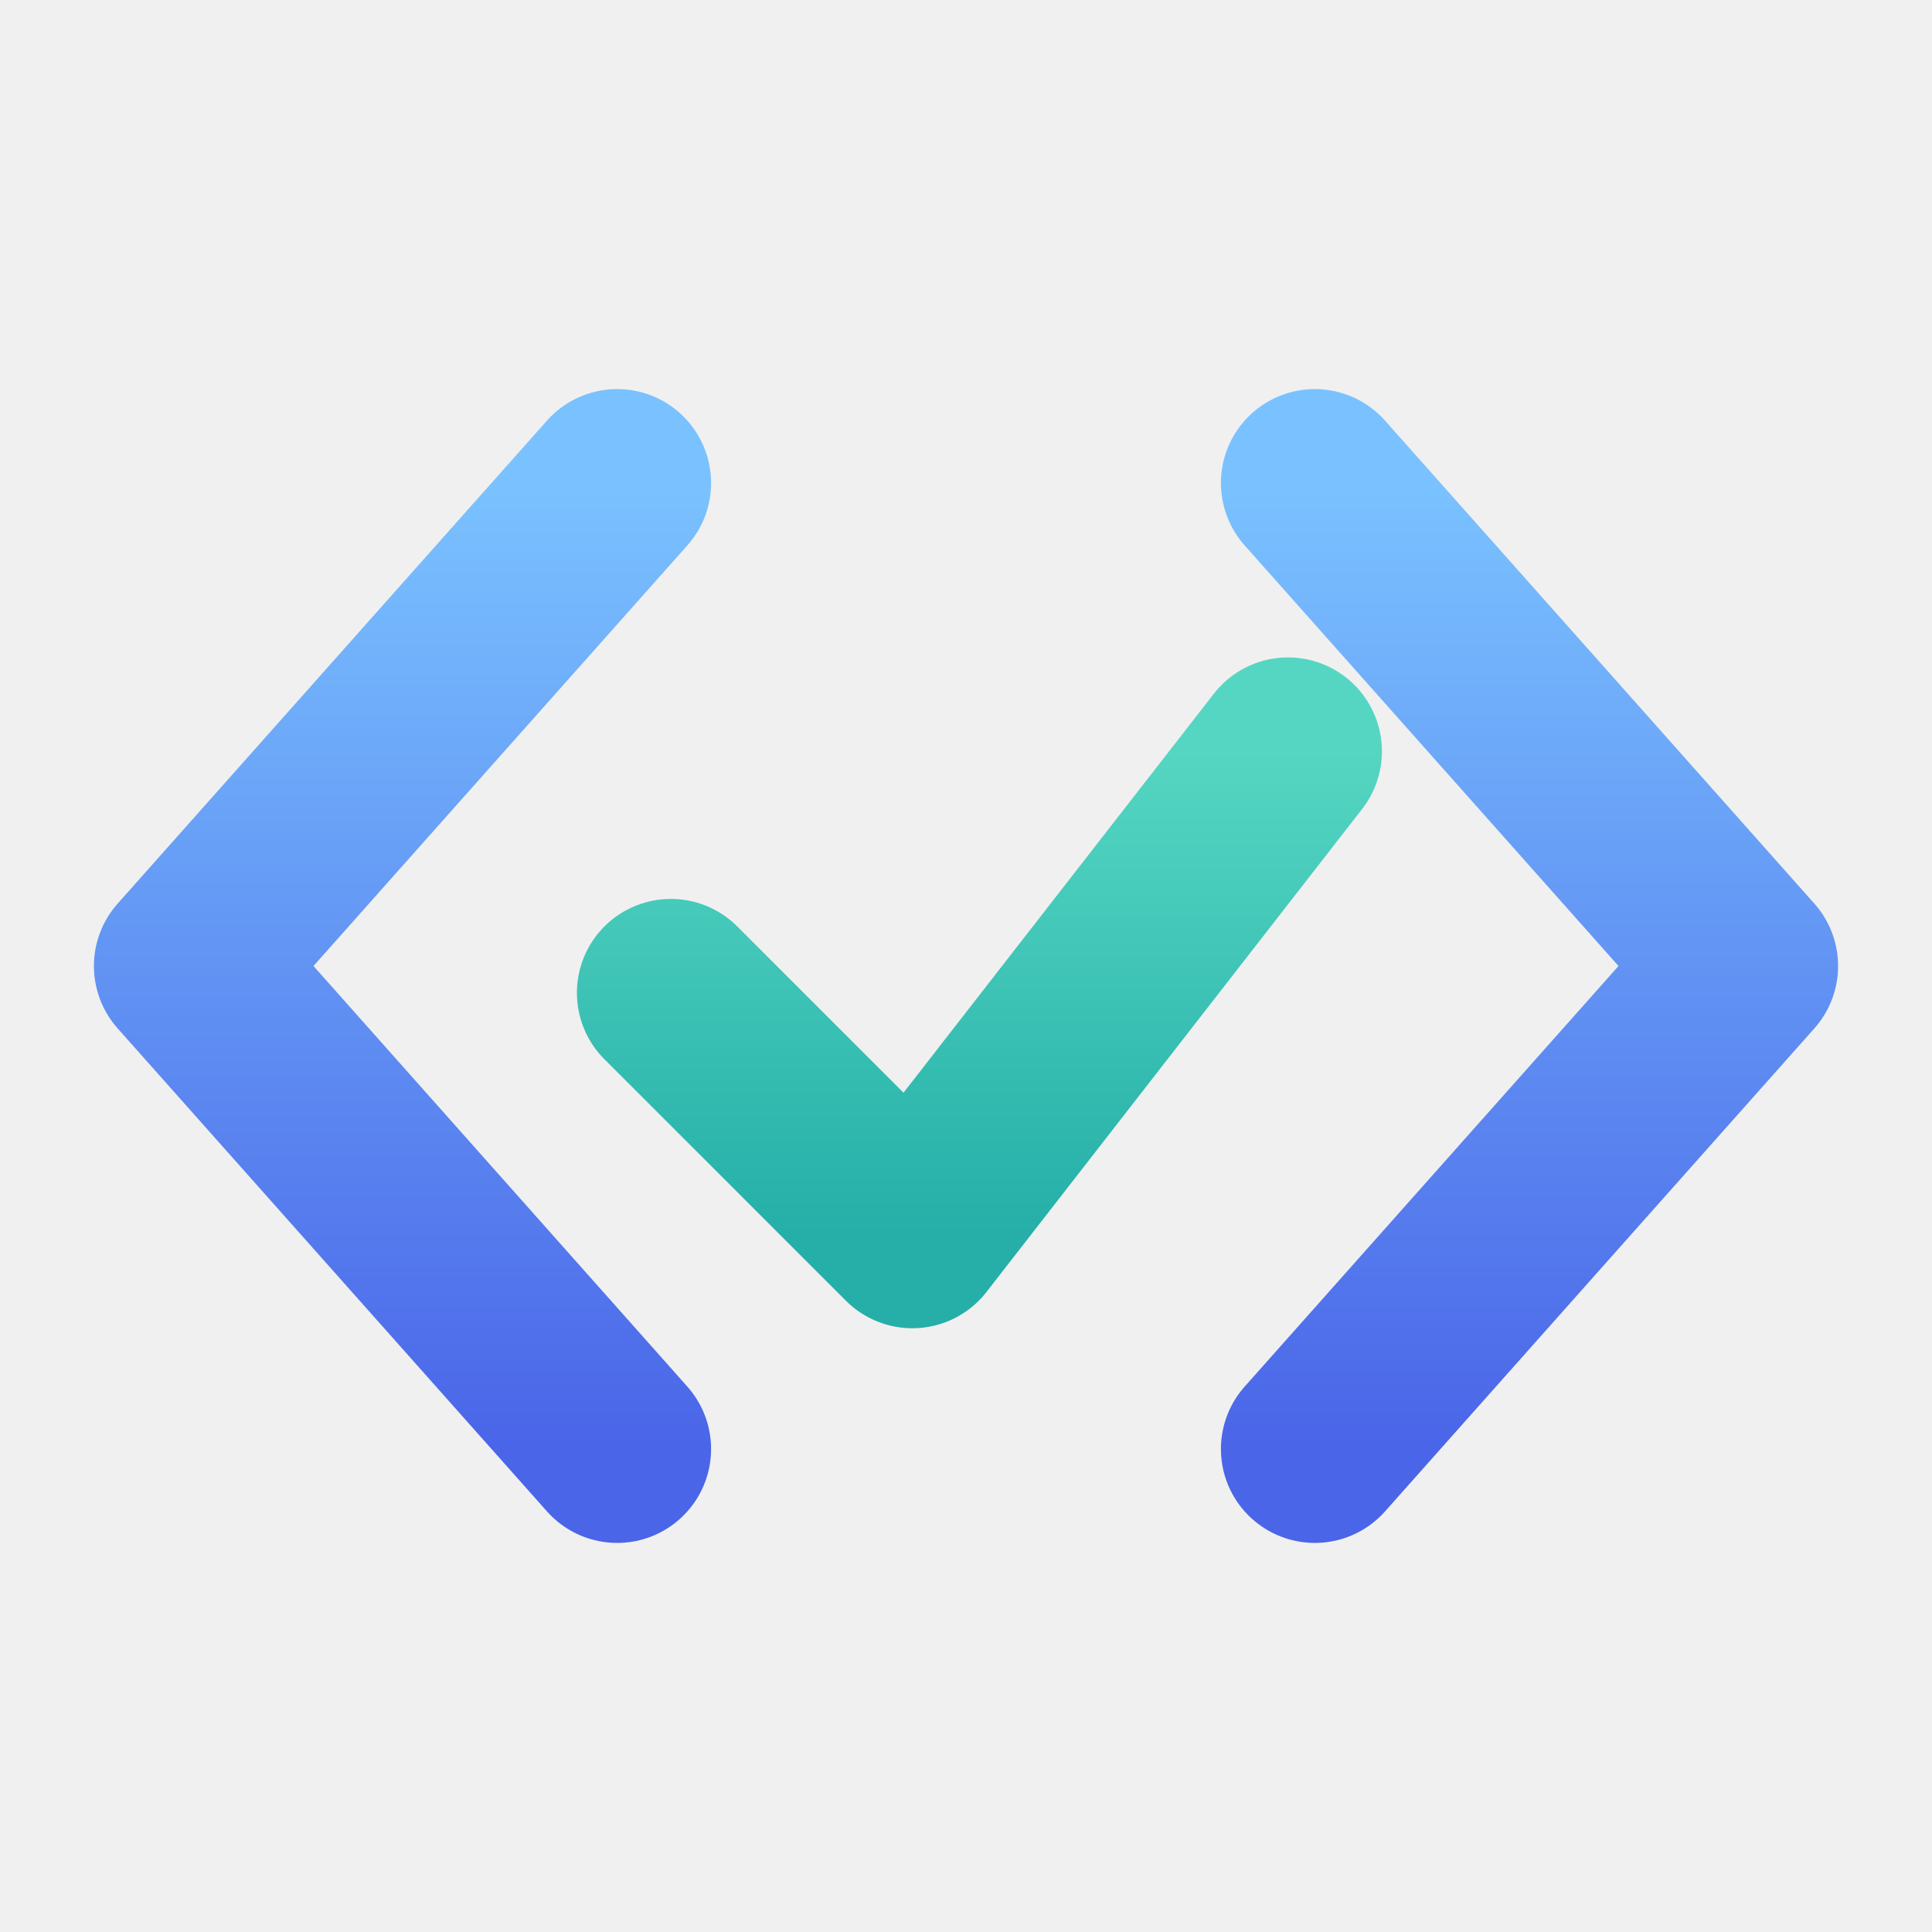
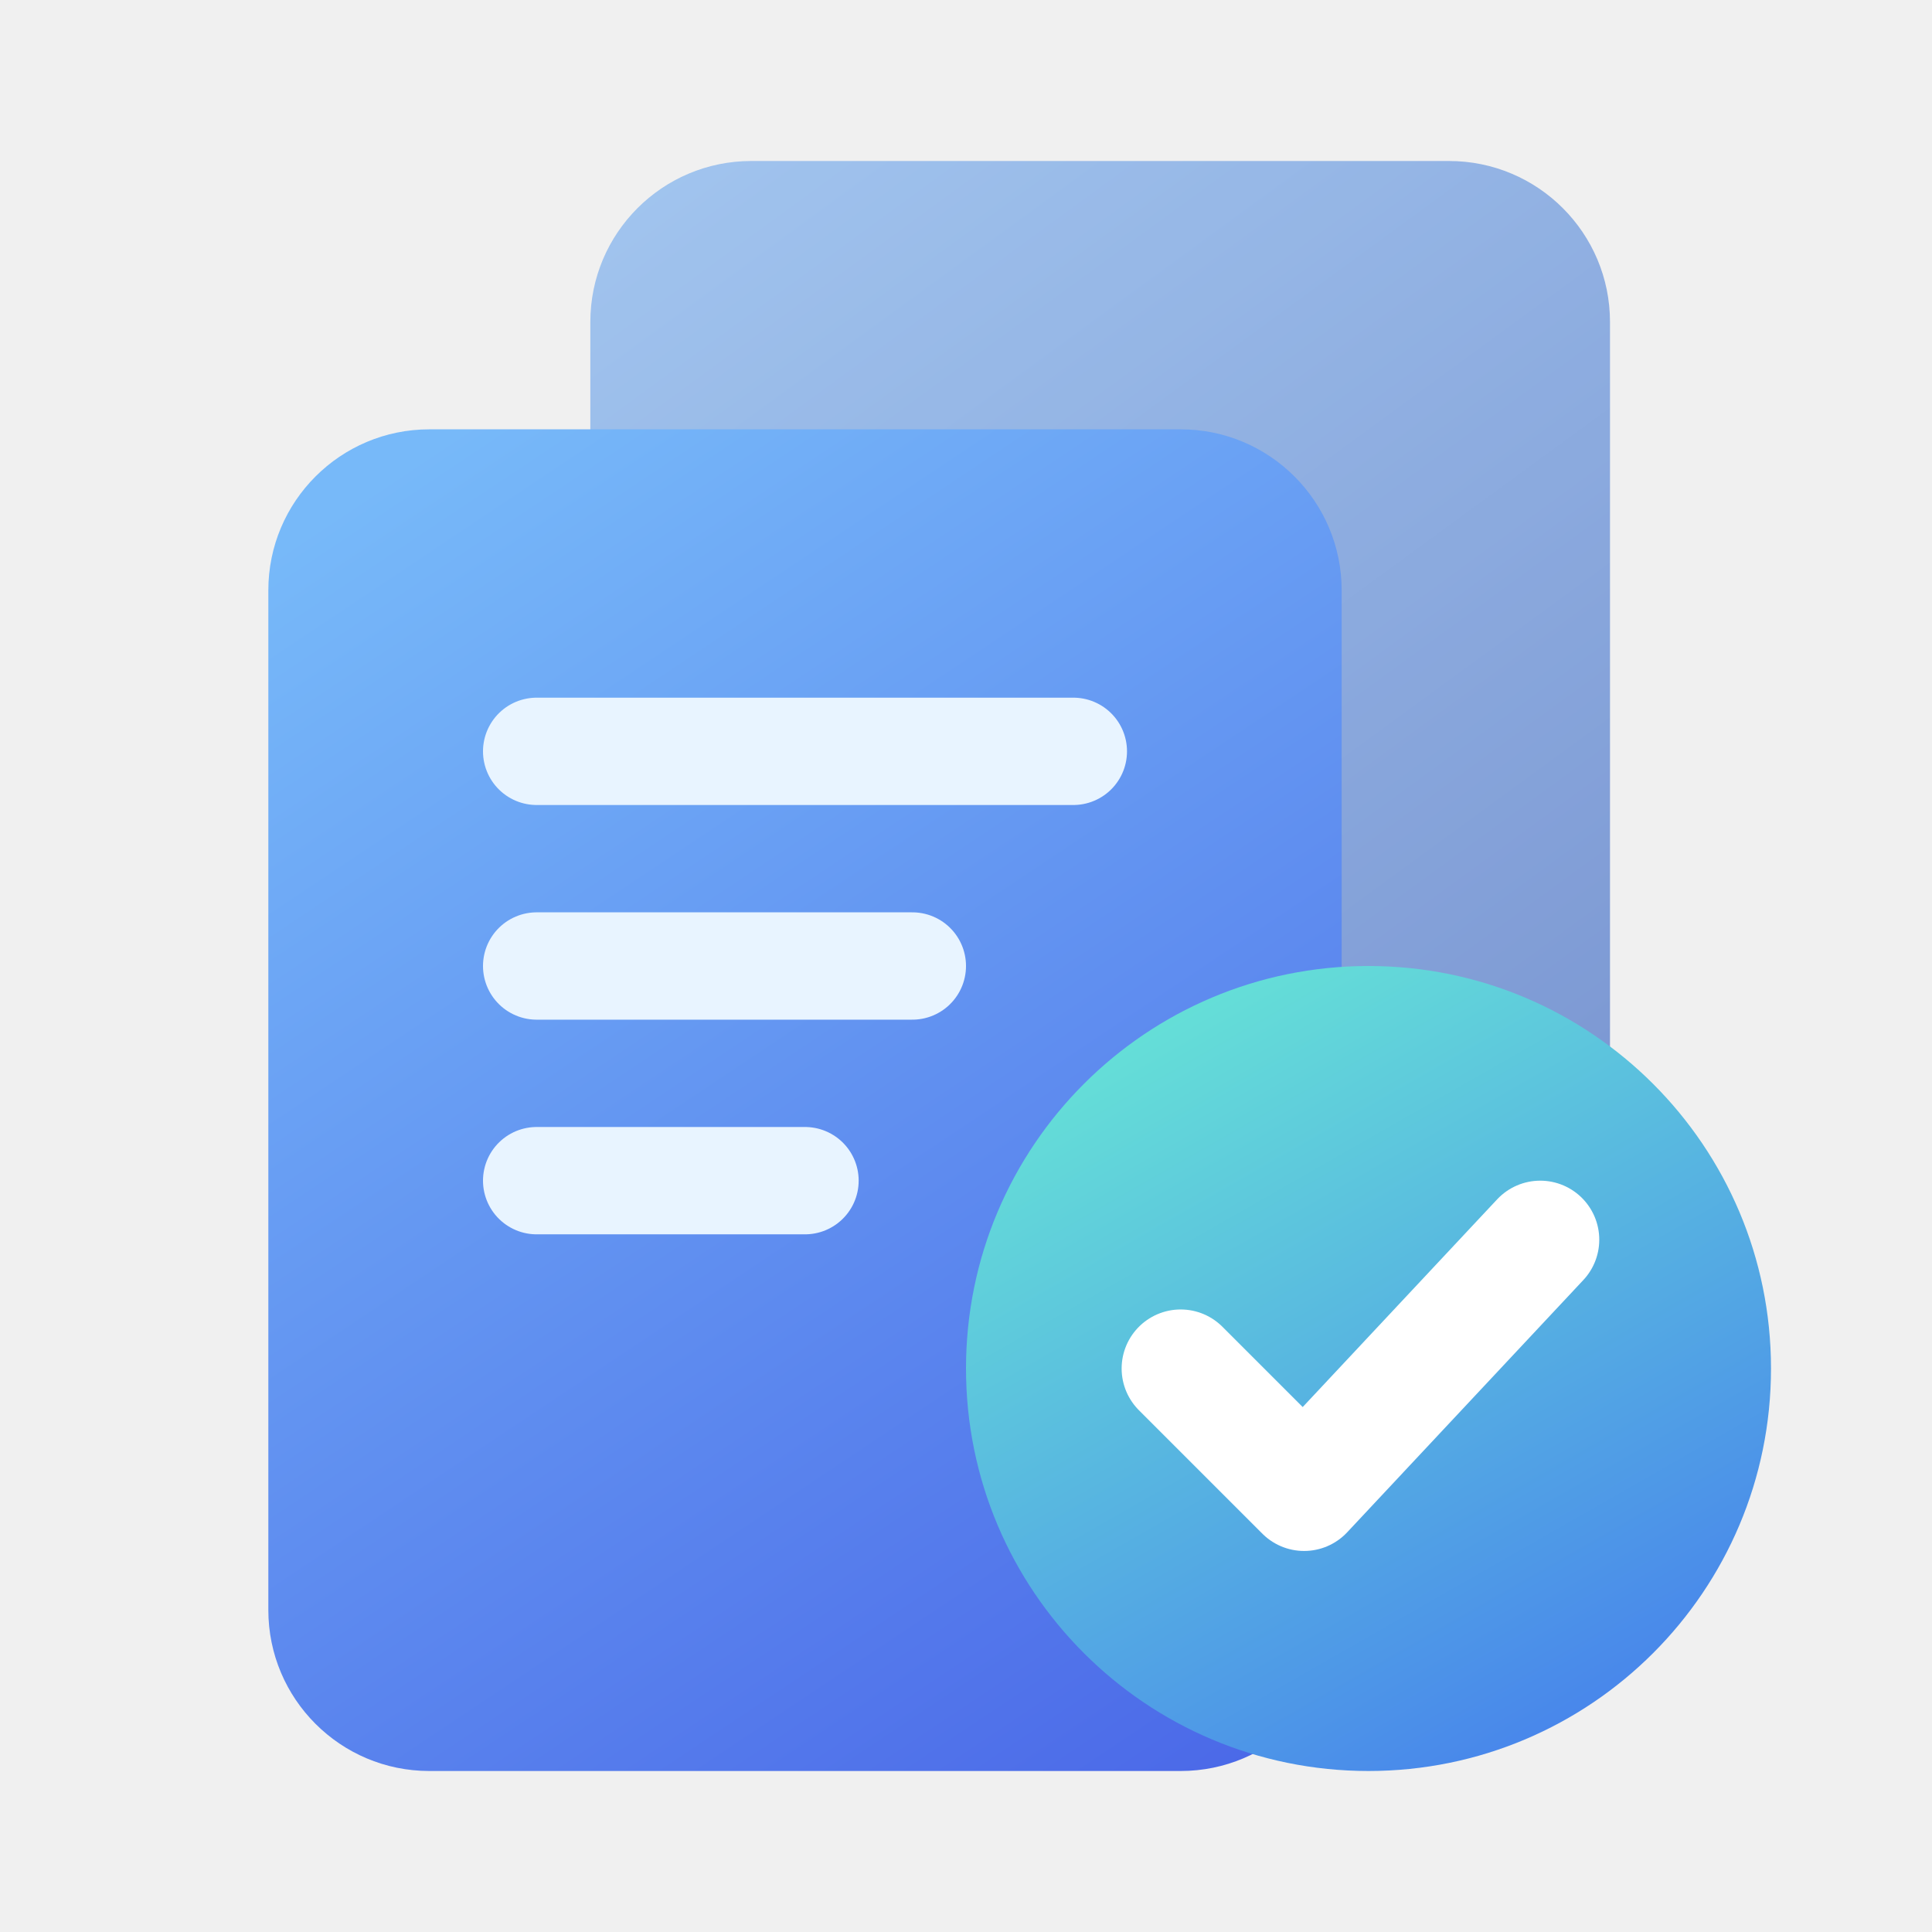
<svg xmlns="http://www.w3.org/2000/svg" width="36" height="36" viewBox="0 0 36 36" fill="none">
-   <path d="M11.5 9L3.5 18L11.5 27M24.5 9L32.5 18L24.5 27" stroke="url(#code)" stroke-width="3.5" stroke-linecap="round" stroke-linejoin="round" />
-   <path d="M12.5 18.5L17 23L24 14" stroke="url(#check)" stroke-width="3.5" stroke-linecap="round" stroke-linejoin="round" />
  <defs>
-     <linearGradient id="code" x1="18" y1="9" x2="18" y2="27" gradientUnits="userSpaceOnUse">
-       <stop stop-color="#7AC2FF" />
-       <stop offset="1" stop-color="#4A65E8" />
+     <linearGradient id="back" x1="9" y1="3" x2="28" y2="29" gradientUnits="userSpaceOnUse">
+       <stop stop-color="#83B6F0" />
+       <stop offset="1" stop-color="#3E63BD" />
    </linearGradient>
-     <linearGradient id="check" x1="18.25" y1="14" x2="18.25" y2="23" gradientUnits="userSpaceOnUse">
-       <stop stop-color="#55D6C2" />
-       <stop offset="1" stop-color="#25AFA8" />
+     <linearGradient id="front" x1="7" y1="9" x2="23" y2="33" gradientUnits="userSpaceOnUse">
+       <stop stop-color="#77B9F9" />
+       <stop offset="1" stop-color="#4B69E8" />
+     </linearGradient>
+     <linearGradient id="badge" x1="23" y1="18" x2="31" y2="32" gradientUnits="userSpaceOnUse">
+       <stop stop-color="#65E0D7" />
+       <stop offset="1" stop-color="#4782EC" />
    </linearGradient>
  </defs>
+   <rect x="11" y="3" width="19" height="25" rx="3" fill="url(#back)" opacity=".7" />
+   <rect x="5" y="8" width="20" height="25" rx="3" fill="url(#front)" />
+   <path d="M10 14h10M10 18h7M10 22h5" stroke="#E8F4FF" stroke-width="2" stroke-linecap="round" />
+   <circle cx="25.5" cy="25.5" r="7.5" fill="url(#badge)" />
+   <path d="m22 25.5 2.3 2.3 4.4-4.7" stroke="white" stroke-width="2.2" stroke-linecap="round" stroke-linejoin="round" />
</svg>
